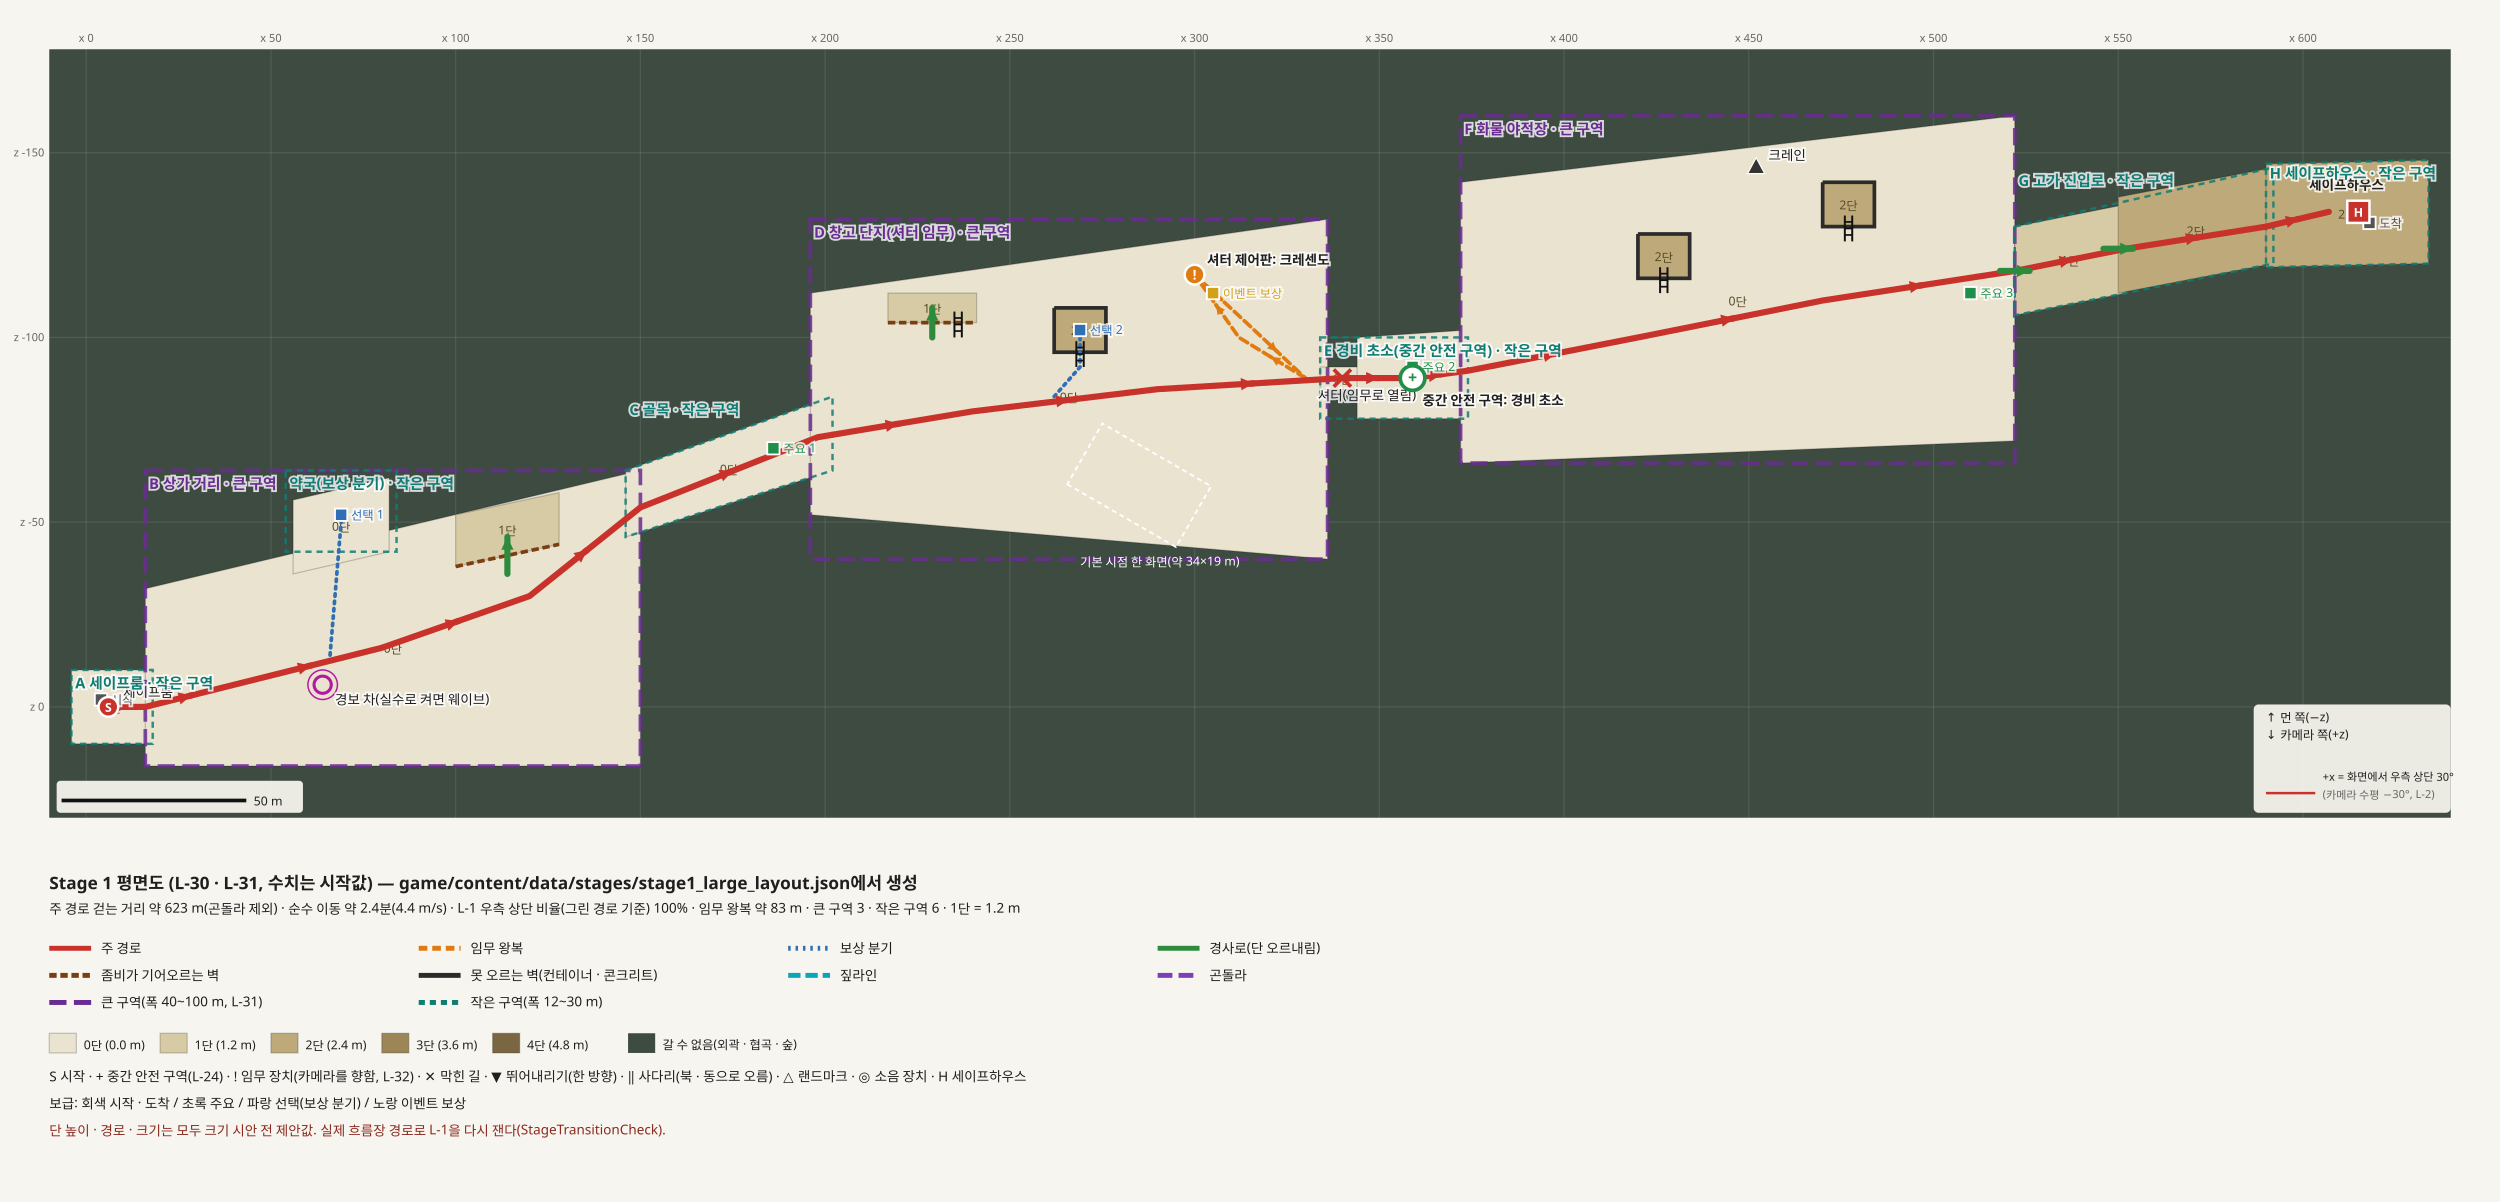
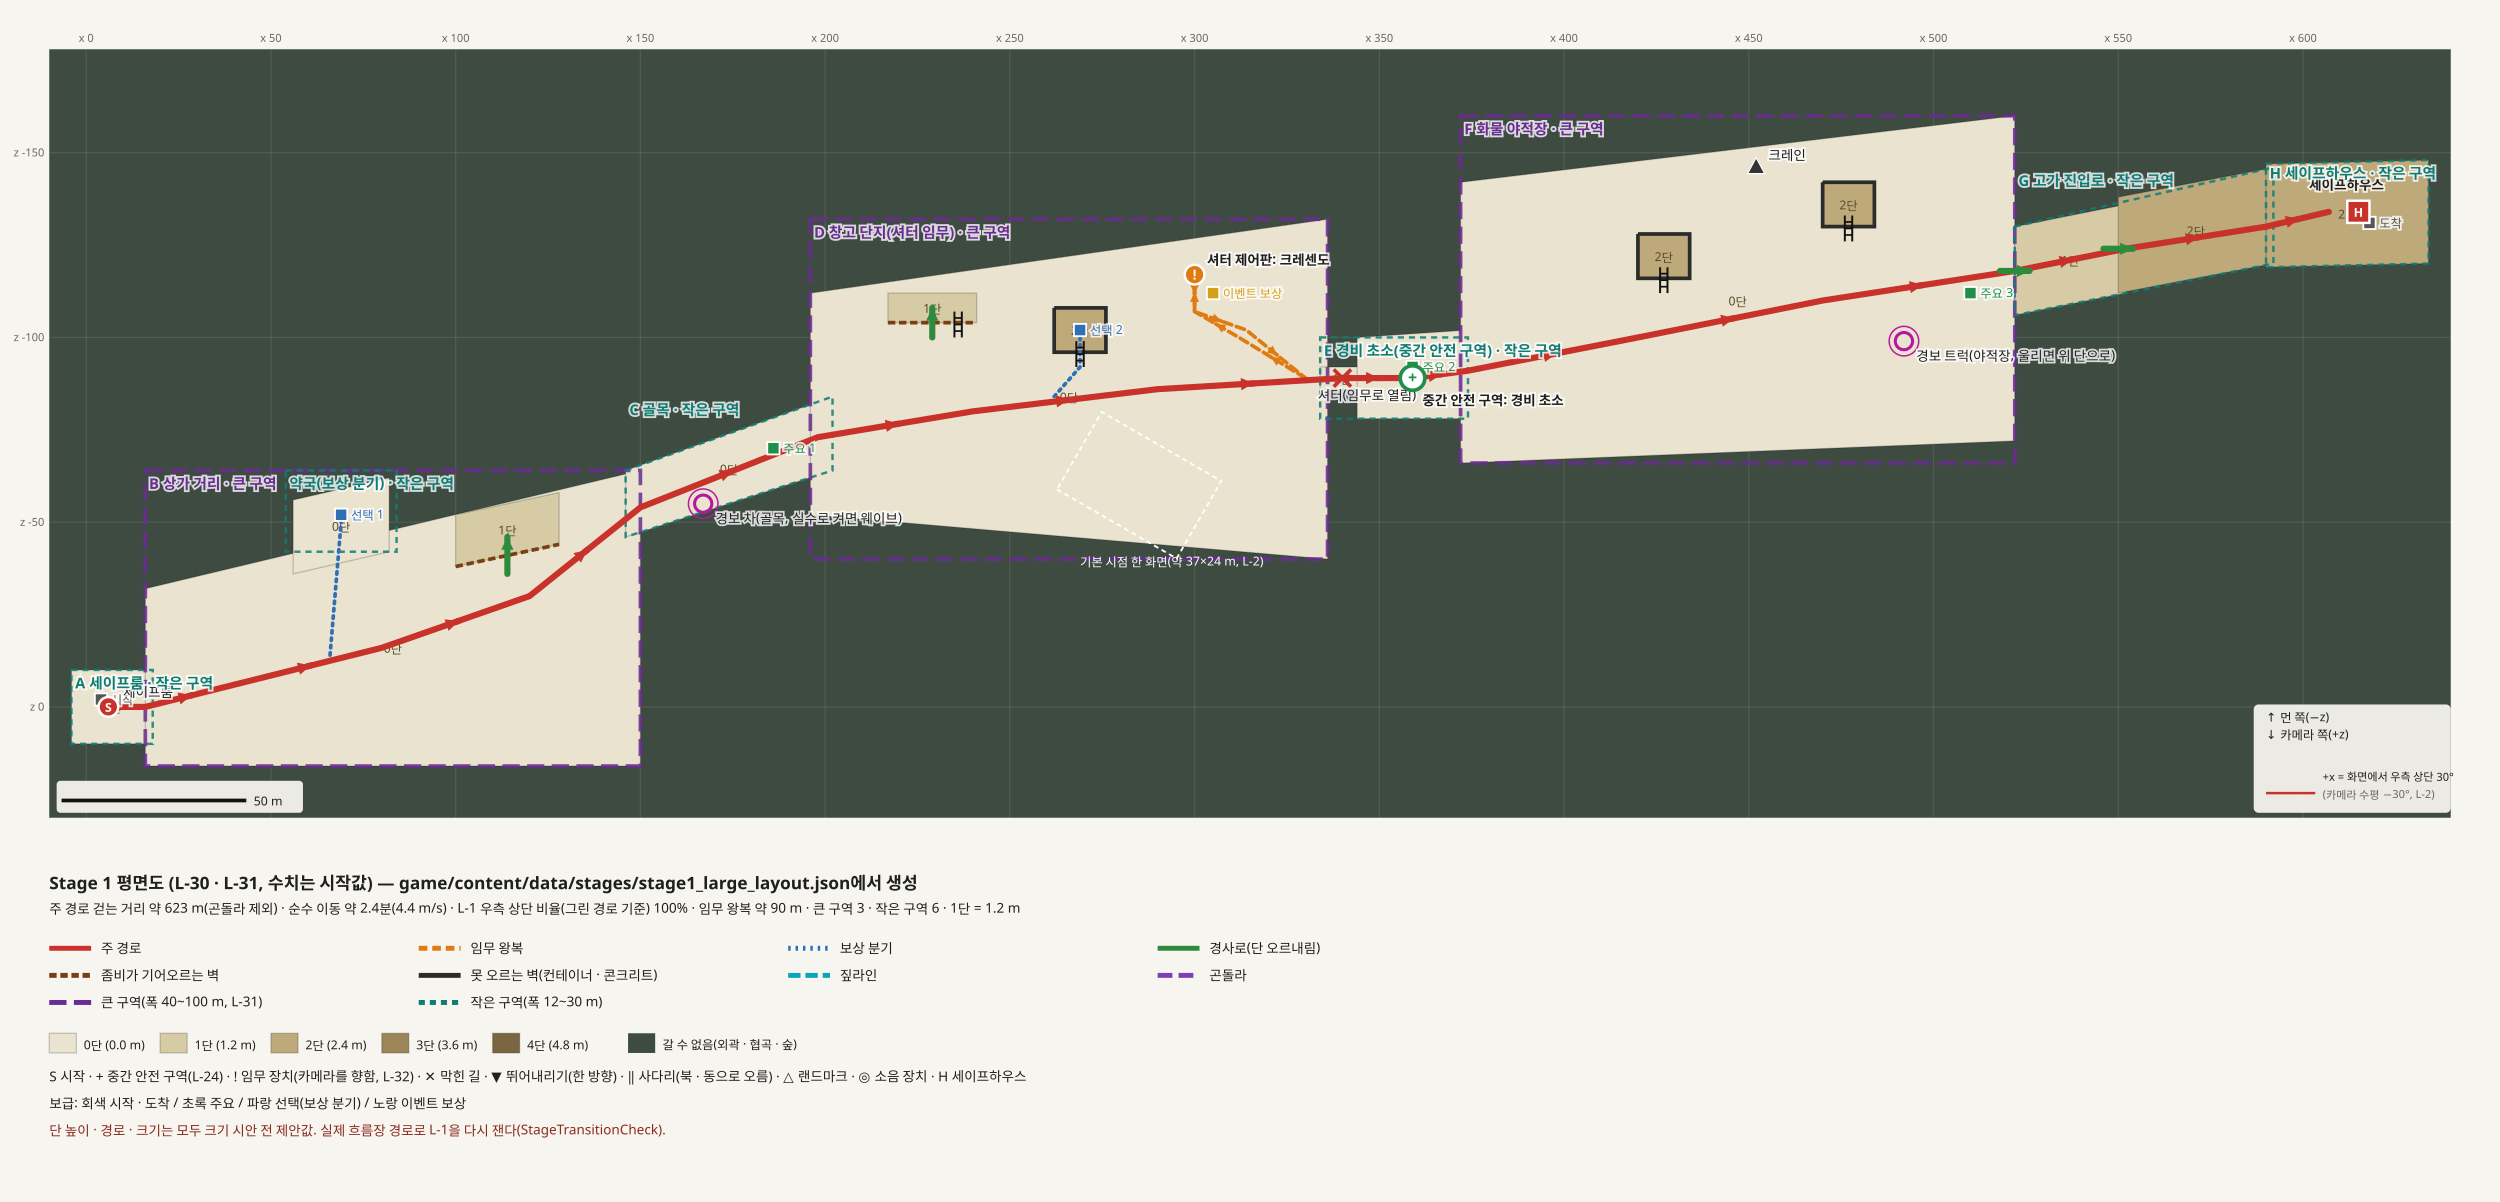
<svg xmlns="http://www.w3.org/2000/svg" width="2030" height="976" viewBox="0 0 2030 976" font-family="Noto Sans KR, Malgun Gothic, WenQuanYi Zen Hei, sans-serif">
  <rect width="100%" height="100%" fill="#f7f5ef" />
  <rect x="40" y="40" width="1950" height="624" fill="#3d4b40" />
  <line x1="70.0" y1="40.0" x2="70.0" y2="664.0" stroke="#ffffff18" stroke-width="1" />
  <text x="70.0" y="34.0" font-size="9" fill="#666" text-anchor="middle" font-weight="normal">x 0</text>
  <line x1="220.0" y1="40.0" x2="220.0" y2="664.0" stroke="#ffffff18" stroke-width="1" />
  <text x="220.0" y="34.0" font-size="9" fill="#666" text-anchor="middle" font-weight="normal">x 50</text>
  <line x1="370.0" y1="40.0" x2="370.0" y2="664.0" stroke="#ffffff18" stroke-width="1" />
  <text x="370.0" y="34.0" font-size="9" fill="#666" text-anchor="middle" font-weight="normal">x 100</text>
  <line x1="520.0" y1="40.0" x2="520.0" y2="664.0" stroke="#ffffff18" stroke-width="1" />
  <text x="520.0" y="34.0" font-size="9" fill="#666" text-anchor="middle" font-weight="normal">x 150</text>
  <line x1="670.0" y1="40.0" x2="670.0" y2="664.0" stroke="#ffffff18" stroke-width="1" />
  <text x="670.0" y="34.0" font-size="9" fill="#666" text-anchor="middle" font-weight="normal">x 200</text>
  <line x1="820.0" y1="40.0" x2="820.0" y2="664.0" stroke="#ffffff18" stroke-width="1" />
  <text x="820.0" y="34.0" font-size="9" fill="#666" text-anchor="middle" font-weight="normal">x 250</text>
  <line x1="970.0" y1="40.0" x2="970.0" y2="664.0" stroke="#ffffff18" stroke-width="1" />
  <text x="970.0" y="34.0" font-size="9" fill="#666" text-anchor="middle" font-weight="normal">x 300</text>
  <line x1="1120.0" y1="40.0" x2="1120.0" y2="664.0" stroke="#ffffff18" stroke-width="1" />
  <text x="1120.0" y="34.0" font-size="9" fill="#666" text-anchor="middle" font-weight="normal">x 350</text>
  <line x1="1270.0" y1="40.0" x2="1270.0" y2="664.0" stroke="#ffffff18" stroke-width="1" />
  <text x="1270.0" y="34.0" font-size="9" fill="#666" text-anchor="middle" font-weight="normal">x 400</text>
  <line x1="1420.0" y1="40.0" x2="1420.0" y2="664.0" stroke="#ffffff18" stroke-width="1" />
  <text x="1420.0" y="34.0" font-size="9" fill="#666" text-anchor="middle" font-weight="normal">x 450</text>
  <line x1="1570.0" y1="40.0" x2="1570.0" y2="664.0" stroke="#ffffff18" stroke-width="1" />
  <text x="1570.0" y="34.0" font-size="9" fill="#666" text-anchor="middle" font-weight="normal">x 500</text>
  <line x1="1720.0" y1="40.0" x2="1720.0" y2="664.0" stroke="#ffffff18" stroke-width="1" />
  <text x="1720.0" y="34.0" font-size="9" fill="#666" text-anchor="middle" font-weight="normal">x 550</text>
  <line x1="1870.0" y1="40.0" x2="1870.0" y2="664.0" stroke="#ffffff18" stroke-width="1" />
  <text x="1870.0" y="34.0" font-size="9" fill="#666" text-anchor="middle" font-weight="normal">x 600</text>
  <line x1="40.0" y1="124.0" x2="1990.0" y2="124.0" stroke="#ffffff18" stroke-width="1" />
  <text x="36.0" y="127.0" font-size="9" fill="#666" text-anchor="end" font-weight="normal">z -150</text>
  <line x1="40.0" y1="274.0" x2="1990.0" y2="274.0" stroke="#ffffff18" stroke-width="1" />
  <text x="36.0" y="277.0" font-size="9" fill="#666" text-anchor="end" font-weight="normal">z -100</text>
  <line x1="40.0" y1="424.0" x2="1990.0" y2="424.0" stroke="#ffffff18" stroke-width="1" />
  <text x="36.0" y="427.0" font-size="9" fill="#666" text-anchor="end" font-weight="normal">z -50</text>
  <line x1="40.0" y1="574.0" x2="1990.0" y2="574.0" stroke="#ffffff18" stroke-width="1" />
  <text x="36.0" y="577.0" font-size="9" fill="#666" text-anchor="end" font-weight="normal">z 0</text>
  <polygon points="58.0,544.0 124.0,544.0 124.0,604.0 58.0,604.0" fill="#e9e3cf" stroke="#00000033" stroke-width="1" />
  <polygon points="118.0,478.0 520.0,382.0 520.0,622.0 118.0,622.0" fill="#e9e3cf" stroke="#00000033" stroke-width="1" />
  <polygon points="238.0,466.0 316.0,448.0 316.0,388.0 238.0,406.0" fill="#e9e3cf" stroke="#00000033" stroke-width="1" />
  <polygon points="370.0,418.0 454.0,400.0 454.0,442.0 370.0,460.0" fill="#d6cba4" stroke="#00000033" stroke-width="1" />
  <polygon points="508.0,382.0 676.0,322.0 676.0,382.0 508.0,436.0" fill="#e9e3cf" stroke="#00000033" stroke-width="1" />
  <polygon points="658.0,238.0 1078.0,178.0 1078.0,454.0 658.0,418.0" fill="#e9e3cf" stroke="#00000033" stroke-width="1" />
  <polygon points="721.0,238.0 793.0,238.0 793.0,262.0 721.0,262.0" fill="#d6cba4" stroke="#00000033" stroke-width="1" />
  <polygon points="856.0,250.0 898.0,250.0 898.0,286.0 856.0,286.0" fill="#bda97a" stroke="#00000033" stroke-width="1" />
  <polygon points="1072.0,298.0 1108.0,298.0 1108.0,316.0 1072.0,316.0" fill="#e9e3cf" stroke="#00000033" stroke-width="1" />
  <polygon points="1102.0,274.0 1192.0,268.0 1192.0,340.0 1102.0,340.0" fill="#e9e3cf" stroke="#00000033" stroke-width="1" />
  <polygon points="1186.0,148.0 1636.0,94.0 1636.0,358.0 1186.0,376.0" fill="#e9e3cf" stroke="#00000033" stroke-width="1" />
  <polygon points="1330.0,190.0 1372.0,190.0 1372.0,226.0 1330.0,226.0" fill="#bda97a" stroke="#00000033" stroke-width="1" />
  <polygon points="1480.0,148.0 1522.0,148.0 1522.0,184.0 1480.0,184.0" fill="#bda97a" stroke="#00000033" stroke-width="1" />
  <polygon points="1636.0,184.0 1726.0,166.0 1726.0,238.0 1636.0,256.0" fill="#d6cba4" stroke="#00000033" stroke-width="1" />
  <polygon points="1720.0,160.0 1846.0,136.0 1846.0,214.0 1720.0,238.0" fill="#bda97a" stroke="#00000033" stroke-width="1" />
  <polygon points="1840.0,133.0 1972.0,130.0 1972.0,214.0 1840.0,217.0" fill="#bda97a" stroke="#00000033" stroke-width="1" />
  <polygon points="58.0,544.0 124.0,544.0 124.0,604.0 58.0,604.0" fill="none" stroke="#0f7d74" stroke-width="2" stroke-dasharray="5,4" opacity=".85" />
  <polygon points="118.0,382.0 520.0,382.0 520.0,622.0 118.0,622.0" fill="none" stroke="#6a2c91" stroke-width="3" stroke-dasharray="14,6" opacity=".85" />
  <polygon points="232.0,382.0 322.0,382.0 322.0,448.0 232.0,448.0" fill="none" stroke="#0f7d74" stroke-width="2" stroke-dasharray="5,4" opacity=".85" />
  <polygon points="508.0,382.0 676.0,322.0 676.0,382.0 508.0,436.0" fill="none" stroke="#0f7d74" stroke-width="2" stroke-dasharray="5,4" opacity=".85" />
  <polygon points="658.0,178.0 1078.0,178.0 1078.0,454.0 658.0,454.0" fill="none" stroke="#6a2c91" stroke-width="3" stroke-dasharray="14,6" opacity=".85" />
  <polygon points="1072.0,274.0 1192.0,274.0 1192.0,340.0 1072.0,340.0" fill="none" stroke="#0f7d74" stroke-width="2" stroke-dasharray="5,4" opacity=".85" />
  <polygon points="1186.0,94.0 1636.0,94.0 1636.0,376.0 1186.0,376.0" fill="none" stroke="#6a2c91" stroke-width="3" stroke-dasharray="14,6" opacity=".85" />
  <polygon points="1636.0,184.0 1846.0,136.0 1846.0,214.0 1636.0,256.0" fill="none" stroke="#0f7d74" stroke-width="2" stroke-dasharray="5,4" opacity=".85" />
  <polygon points="1840.0,133.0 1972.0,130.0 1972.0,214.0 1840.0,217.0" fill="none" stroke="#0f7d74" stroke-width="2" stroke-dasharray="5,4" opacity=".85" />
  <text x="91.0" y="578.0" font-size="10" fill="#5a4a2a" text-anchor="middle" font-weight="normal">0단</text>
  <text x="319.0" y="530.0" font-size="10" fill="#5a4a2a" text-anchor="middle" font-weight="normal">0단</text>
  <text x="277.0" y="431.0" font-size="10" fill="#5a4a2a" text-anchor="middle" font-weight="normal">0단</text>
  <text x="412.0" y="434.0" font-size="10" fill="#5a4a2a" text-anchor="middle" font-weight="normal">1단</text>
  <text x="592.0" y="384.5" font-size="10" fill="#5a4a2a" text-anchor="middle" font-weight="normal">0단</text>
  <text x="868.0" y="326.0" font-size="10" fill="#5a4a2a" text-anchor="middle" font-weight="normal">0단</text>
  <text x="757.0" y="254.0" font-size="10" fill="#5a4a2a" text-anchor="middle" font-weight="normal">1단</text>
  <text x="877.0" y="272.0" font-size="10" fill="#5a4a2a" text-anchor="middle" font-weight="normal">2단</text>
  <text x="1090.0" y="311.0" font-size="10" fill="#5a4a2a" text-anchor="middle" font-weight="normal">0단</text>
  <text x="1147.0" y="309.5" font-size="10" fill="#5a4a2a" text-anchor="middle" font-weight="normal">0단</text>
  <text x="1411.0" y="248.0" font-size="10" fill="#5a4a2a" text-anchor="middle" font-weight="normal">0단</text>
  <text x="1351.0" y="212.0" font-size="10" fill="#5a4a2a" text-anchor="middle" font-weight="normal">2단</text>
  <text x="1501.0" y="170.0" font-size="10" fill="#5a4a2a" text-anchor="middle" font-weight="normal">2단</text>
  <text x="1681.0" y="215.0" font-size="10" fill="#5a4a2a" text-anchor="middle" font-weight="normal">1단</text>
  <text x="1783.0" y="191.0" font-size="10" fill="#5a4a2a" text-anchor="middle" font-weight="normal">2단</text>
  <text x="1906.0" y="177.5" font-size="10" fill="#5a4a2a" text-anchor="middle" font-weight="normal">2단</text>
  <polyline points="856.0,250.0 898.0,250.0 898.0,286.0 856.0,286.0 856.0,250.0" fill="none" stroke="#2b2b2b" stroke-width="3" />
  <polyline points="1330.0,190.0 1372.0,190.0 1372.0,226.0 1330.0,226.0 1330.0,190.0" fill="none" stroke="#2b2b2b" stroke-width="3" />
  <polyline points="1480.0,148.0 1522.0,148.0 1522.0,184.0 1480.0,184.0 1480.0,148.0" fill="none" stroke="#2b2b2b" stroke-width="3" />
  <polyline points="721.0,262.0 793.0,262.0" fill="none" stroke="#7a3e12" stroke-width="3" stroke-dasharray="6,3" />
  <polyline points="370.0,460.0 454.0,442.0" fill="none" stroke="#7a3e12" stroke-width="3" stroke-dasharray="6,3" />
-   <polygon points="866.6,393.2 954.9,444.2 983.4,394.8 895.1,343.8" fill="none" stroke="#ffffff" stroke-width="1.5" stroke-dasharray="4,3" />
-   <text x="877.0" y="460.0" font-size="10" fill="#ffffff" text-anchor="start" font-weight="normal">기본 시점 한 화면(약 34×19 m)</text>
+   <polygon points="858.3,397.4 955.4,453.5 991.7,390.6 894.6,334.5" fill="none" stroke="#ffffff" stroke-width="1.5" stroke-dasharray="4,3" />
+   <text x="877.0" y="460.0" font-size="10" fill="#ffffff" text-anchor="start" font-weight="normal">기본 시점 한 화면(약 37×24 m, L-2)</text>
  <polyline points="268.0,532.0 277.0,424.0" fill="none" stroke="#2f6fb5" stroke-width="3" stroke-dasharray="2,4" stroke-linejoin="round" stroke-linecap="round" />
  <polyline points="856.0,322.0 877.0,298.0 877.0,268.0" fill="none" stroke="#2f6fb5" stroke-width="3" stroke-dasharray="2,4" stroke-linejoin="round" stroke-linecap="round" />
-   <polyline points="1060.0,307.0 1006.0,274.0 970.0,223.0" fill="none" stroke="#e07b12" stroke-width="3" stroke-dasharray="7,4" stroke-linejoin="round" stroke-linecap="round" />
+   <polyline points="1060.0,307.0 1006.0,274.0 970.0,253.0 970.0,223.0" fill="none" stroke="#e07b12" stroke-width="3" stroke-dasharray="7,4" stroke-linejoin="round" stroke-linecap="round" />
  <line x1="1033.0" y1="290.5" x2="1031.9" y2="289.8" stroke="#e07b12" stroke-width="3" stroke-linecap="round" />
  <polygon points="1031.9,289.8 1040.4,290.7 1036.5,297.0" fill="#e07b12" />
-   <line x1="988.0" y1="248.5" x2="987.3" y2="247.5" stroke="#e07b12" stroke-width="3" stroke-linecap="round" />
-   <polygon points="987.3,247.5 994.7,251.6 988.7,255.9" fill="#e07b12" />
-   <polyline points="970.0,223.0 1012.0,262.0 1060.0,307.0" fill="none" stroke="#e07b12" stroke-width="3" stroke-dasharray="7,4" stroke-linejoin="round" stroke-linecap="round" />
-   <line x1="991.0" y1="242.5" x2="991.8" y2="243.3" stroke="#e07b12" stroke-width="3" stroke-linecap="round" />
-   <polygon points="991.8,243.3 983.7,240.8 988.7,235.4" fill="#e07b12" />
-   <line x1="1036.0" y1="284.5" x2="1037.0" y2="285.4" stroke="#e07b12" stroke-width="3" stroke-linecap="round" />
-   <polygon points="1037.0,285.4 1028.8,282.9 1033.9,277.5" fill="#e07b12" />
+   <line x1="988.0" y1="263.5" x2="987.3" y2="263.1" stroke="#e07b12" stroke-width="3" stroke-linecap="round" />
+   <polygon points="987.3,263.1 995.8,263.7 992.0,270.1" fill="#e07b12" />
+   <line x1="970.0" y1="238.0" x2="970.0" y2="237.4" stroke="#e07b12" stroke-width="3" stroke-linecap="round" />
+   <polygon points="970.0,237.4 973.7,245.1 966.3,245.1" fill="#e07b12" />
+   <polyline points="970.0,223.0 970.0,253.0 1012.0,268.0 1060.0,307.0" fill="none" stroke="#e07b12" stroke-width="3" stroke-dasharray="7,4" stroke-linejoin="round" stroke-linecap="round" />
+   <line x1="970.0" y1="238.0" x2="970.0" y2="238.6" stroke="#e07b12" stroke-width="3" stroke-linecap="round" />
+   <polygon points="970.0,238.6 966.3,230.9 973.7,230.9" fill="#e07b12" />
+   <line x1="991.0" y1="260.5" x2="991.8" y2="260.8" stroke="#e07b12" stroke-width="3" stroke-linecap="round" />
+   <polygon points="991.8,260.8 983.4,261.7 985.9,254.7" fill="#e07b12" />
+   <line x1="1036.0" y1="287.5" x2="1037.0" y2="288.3" stroke="#e07b12" stroke-width="3" stroke-linecap="round" />
+   <polygon points="1037.0,288.3 1028.7,286.3 1033.4,280.6" fill="#e07b12" />
  <polyline points="88.0,574.0 118.0,574.0 190.0,556.0 310.0,526.0 430.0,484.0 520.0,412.0 664.0,355.0 790.0,334.0 940.0,316.0 1090.0,307.0 1147.0,307.0 1192.0,301.0 1330.0,274.0 1480.0,244.0 1636.0,220.0 1726.0,202.0 1840.0,184.0 1891.0,172.0" fill="none" stroke="#c8322a" stroke-width="5" stroke-linejoin="round" stroke-linecap="round" />
  <line x1="103.0" y1="574.0" x2="103.6" y2="574.0" stroke="#c8322a" stroke-width="5" stroke-linecap="round" />
  <polygon points="103.6,574.0 93.2,579.0 93.2,569.0" fill="#c8322a" />
  <line x1="154.0" y1="565.0" x2="155.4" y2="564.6" stroke="#c8322a" stroke-width="5" stroke-linecap="round" />
  <polygon points="155.4,564.6 146.6,572.0 144.2,562.3" fill="#c8322a" />
  <line x1="250.0" y1="541.0" x2="252.4" y2="540.4" stroke="#c8322a" stroke-width="5" stroke-linecap="round" />
  <polygon points="252.4,540.4 243.6,547.8 241.1,538.1" fill="#c8322a" />
  <line x1="370.0" y1="505.0" x2="372.4" y2="504.2" stroke="#c8322a" stroke-width="5" stroke-linecap="round" />
  <polygon points="372.4,504.2 364.3,512.3 361.0,502.9" fill="#c8322a" />
  <line x1="475.0" y1="448.0" x2="476.8" y2="446.6" stroke="#c8322a" stroke-width="5" stroke-linecap="round" />
  <polygon points="476.8,446.6 471.8,456.9 465.6,449.1" fill="#c8322a" />
  <line x1="592.0" y1="383.5" x2="594.9" y2="382.4" stroke="#c8322a" stroke-width="5" stroke-linecap="round" />
  <polygon points="594.9,382.4 587.1,390.8 583.4,381.5" fill="#c8322a" />
  <line x1="727.0" y1="344.5" x2="729.5" y2="344.1" stroke="#c8322a" stroke-width="5" stroke-linecap="round" />
  <polygon points="729.5,344.1 720.1,350.7 718.5,340.8" fill="#c8322a" />
  <line x1="865.0" y1="325.0" x2="868.0" y2="324.6" stroke="#c8322a" stroke-width="5" stroke-linecap="round" />
  <polygon points="868.0,324.6 858.3,330.8 857.1,320.9" fill="#c8322a" />
  <line x1="1015.0" y1="311.5" x2="1018.0" y2="311.3" stroke="#c8322a" stroke-width="5" stroke-linecap="round" />
  <polygon points="1018.0,311.3 1008.0,316.9 1007.4,306.9" fill="#c8322a" />
  <line x1="1118.5" y1="307.0" x2="1119.6" y2="307.0" stroke="#c8322a" stroke-width="5" stroke-linecap="round" />
  <polygon points="1119.6,307.0 1109.3,312.0 1109.3,302.0" fill="#c8322a" />
  <line x1="1169.5" y1="304.0" x2="1170.4" y2="303.9" stroke="#c8322a" stroke-width="5" stroke-linecap="round" />
  <polygon points="1170.4,303.9 1160.8,310.2 1159.5,300.3" fill="#c8322a" />
  <line x1="1261.0" y1="287.5" x2="1263.8" y2="287.0" stroke="#c8322a" stroke-width="5" stroke-linecap="round" />
  <polygon points="1263.8,287.0 1254.6,293.9 1252.6,284.0" fill="#c8322a" />
  <line x1="1405.0" y1="259.0" x2="1408.0" y2="258.4" stroke="#c8322a" stroke-width="5" stroke-linecap="round" />
  <polygon points="1408.0,258.4 1398.8,265.3 1396.9,255.5" fill="#c8322a" />
  <line x1="1558.0" y1="232.0" x2="1561.1" y2="231.5" stroke="#c8322a" stroke-width="5" stroke-linecap="round" />
  <polygon points="1561.1,231.5 1551.6,238.0 1550.1,228.2" fill="#c8322a" />
  <line x1="1681.0" y1="211.0" x2="1682.8" y2="210.6" stroke="#c8322a" stroke-width="5" stroke-linecap="round" />
  <polygon points="1682.8,210.6 1673.6,217.6 1671.7,207.8" fill="#c8322a" />
  <line x1="1783.0" y1="193.0" x2="1785.3" y2="192.6" stroke="#c8322a" stroke-width="5" stroke-linecap="round" />
  <polygon points="1785.3,192.6 1775.8,199.2 1774.3,189.3" fill="#c8322a" />
  <line x1="1865.5" y1="178.0" x2="1866.5" y2="177.8" stroke="#c8322a" stroke-width="5" stroke-linecap="round" />
  <polygon points="1866.5,177.8 1857.6,185.0 1855.3,175.3" fill="#c8322a" />
  <line x1="412.0" y1="466.0" x2="412.0" y2="436.0" stroke="#2e8b3e" stroke-width="5" stroke-linecap="round" />
  <polygon points="412.0,436.0 417.0,446.4 407.0,446.4" fill="#2e8b3e" />
  <line x1="757.0" y1="274.0" x2="757.0" y2="250.0" stroke="#2e8b3e" stroke-width="5" stroke-linecap="round" />
  <polygon points="757.0,250.0 762.0,260.4 752.0,260.4" fill="#2e8b3e" />
  <line x1="880.0" y1="298.0" x2="880.0" y2="277.0" stroke="#111" stroke-width="1.6" />
  <line x1="874.0" y1="298.0" x2="874.0" y2="277.0" stroke="#111" stroke-width="1.6" />
  <line x1="880.0" y1="292.8" x2="874.0" y2="292.8" stroke="#111" stroke-width="1.4" />
  <line x1="880.0" y1="287.5" x2="874.0" y2="287.5" stroke="#111" stroke-width="1.4" />
  <line x1="880.0" y1="282.2" x2="874.0" y2="282.2" stroke="#111" stroke-width="1.4" />
  <line x1="1354.0" y1="238.0" x2="1354.0" y2="217.0" stroke="#111" stroke-width="1.6" />
  <line x1="1348.0" y1="238.0" x2="1348.0" y2="217.0" stroke="#111" stroke-width="1.6" />
  <line x1="1354.0" y1="232.8" x2="1348.0" y2="232.8" stroke="#111" stroke-width="1.4" />
  <line x1="1354.0" y1="227.5" x2="1348.0" y2="227.5" stroke="#111" stroke-width="1.4" />
  <line x1="1354.0" y1="222.2" x2="1348.0" y2="222.2" stroke="#111" stroke-width="1.4" />
  <line x1="1504.0" y1="196.0" x2="1504.0" y2="175.0" stroke="#111" stroke-width="1.6" />
  <line x1="1498.0" y1="196.0" x2="1498.0" y2="175.0" stroke="#111" stroke-width="1.6" />
  <line x1="1504.0" y1="190.8" x2="1498.0" y2="190.8" stroke="#111" stroke-width="1.4" />
  <line x1="1504.0" y1="185.5" x2="1498.0" y2="185.5" stroke="#111" stroke-width="1.4" />
  <line x1="1504.0" y1="180.2" x2="1498.0" y2="180.2" stroke="#111" stroke-width="1.4" />
  <line x1="781.0" y1="274.0" x2="781.0" y2="253.0" stroke="#111" stroke-width="1.6" />
  <line x1="775.0" y1="274.0" x2="775.0" y2="253.0" stroke="#111" stroke-width="1.6" />
  <line x1="781.0" y1="268.8" x2="775.0" y2="268.8" stroke="#111" stroke-width="1.4" />
  <line x1="781.0" y1="263.5" x2="775.0" y2="263.5" stroke="#111" stroke-width="1.4" />
  <line x1="781.0" y1="258.2" x2="775.0" y2="258.2" stroke="#111" stroke-width="1.4" />
  <line x1="1624.0" y1="220.0" x2="1648.0" y2="220.0" stroke="#2e8b3e" stroke-width="5" stroke-linecap="round" />
  <polygon points="1648.0,220.0 1637.6,225.0 1637.6,215.0" fill="#2e8b3e" />
  <line x1="1708.0" y1="202.0" x2="1732.0" y2="202.0" stroke="#2e8b3e" stroke-width="5" stroke-linecap="round" />
  <polygon points="1732.0,202.0 1721.6,207.0 1721.6,197.0" fill="#2e8b3e" />
  <rect x="77.0" y="563.0" width="10" height="10" fill="#555555" stroke="#fff" stroke-width="1.5" />
  <text x="90.0" y="572.0" font-size="10" fill="#555555" text-anchor="start" font-weight="normal" stroke="#ffffffcc" stroke-width="3" paint-order="stroke">시작</text>
  <rect x="272.0" y="413.0" width="10" height="10" fill="#2f6fb5" stroke="#fff" stroke-width="1.5" />
  <text x="285.0" y="422.0" font-size="10" fill="#2f6fb5" text-anchor="start" font-weight="normal" stroke="#ffffffcc" stroke-width="3" paint-order="stroke">선택 1</text>
  <rect x="623.0" y="359.0" width="10" height="10" fill="#1f8f4a" stroke="#fff" stroke-width="1.5" />
  <text x="636.0" y="368.0" font-size="10" fill="#1f8f4a" text-anchor="start" font-weight="normal" stroke="#ffffffcc" stroke-width="3" paint-order="stroke">주요 1</text>
  <rect x="872.0" y="263.0" width="10" height="10" fill="#2f6fb5" stroke="#fff" stroke-width="1.5" />
  <text x="885.0" y="272.0" font-size="10" fill="#2f6fb5" text-anchor="start" font-weight="normal" stroke="#ffffffcc" stroke-width="3" paint-order="stroke">선택 2</text>
  <rect x="980.0" y="233.0" width="10" height="10" fill="#d4a017" stroke="#fff" stroke-width="1.5" />
  <text x="993.0" y="242.0" font-size="10" fill="#d4a017" text-anchor="start" font-weight="normal" stroke="#ffffffcc" stroke-width="3" paint-order="stroke">이벤트 보상</text>
  <rect x="1142.0" y="293.0" width="10" height="10" fill="#1f8f4a" stroke="#fff" stroke-width="1.5" />
  <text x="1155.0" y="302.0" font-size="10" fill="#1f8f4a" text-anchor="start" font-weight="normal" stroke="#ffffffcc" stroke-width="3" paint-order="stroke">주요 2</text>
  <rect x="1595.0" y="233.0" width="10" height="10" fill="#1f8f4a" stroke="#fff" stroke-width="1.5" />
  <text x="1608.0" y="242.0" font-size="10" fill="#1f8f4a" text-anchor="start" font-weight="normal" stroke="#ffffffcc" stroke-width="3" paint-order="stroke">주요 3</text>
  <rect x="1919.0" y="176.0" width="10" height="10" fill="#555555" stroke="#fff" stroke-width="1.5" />
  <text x="1932.0" y="185.0" font-size="10" fill="#555555" text-anchor="start" font-weight="normal" stroke="#ffffffcc" stroke-width="3" paint-order="stroke">도착</text>
  <circle cx="88.0" cy="574.0" r="8" fill="#c8322a" stroke="#fff" stroke-width="2" />
  <text x="88.0" y="578.0" font-size="10" fill="#fff" text-anchor="middle" font-weight="bold">S</text>
  <text x="100.0" y="566.0" font-size="11" fill="#1f1f1f" text-anchor="start" font-weight="normal" stroke="#ffffffcc" stroke-width="3" paint-order="stroke">세이프룸</text>
  <text x="100.0" y="566.0" font-size="11" fill="#1f1f1f" text-anchor="start" font-weight="normal" stroke="#ffffffcc" stroke-width="3" paint-order="stroke" />
-   <circle cx="262.0" cy="556.0" r="7" fill="none" stroke="#b5179e" stroke-width="2.5" />
-   <circle cx="262.0" cy="556.0" r="12" fill="none" stroke="#b5179e" stroke-width="1.2" />
-   <text x="272.0" y="572.0" font-size="11" fill="#1f1f1f" text-anchor="start" font-weight="normal" stroke="#ffffffcc" stroke-width="3" paint-order="stroke">경보 차(실수로 켜면 웨이브)</text>
+   <circle cx="571.0" cy="409.0" r="7" fill="none" stroke="#b5179e" stroke-width="2.5" />
+   <circle cx="571.0" cy="409.0" r="12" fill="none" stroke="#b5179e" stroke-width="1.2" />
+   <text x="581.0" y="425.0" font-size="11" fill="#1f1f1f" text-anchor="start" font-weight="normal" stroke="#ffffffcc" stroke-width="3" paint-order="stroke">경보 차(골목, 실수로 켜면 웨이브)</text>
  <line x1="1083.0" y1="300.0" x2="1097.0" y2="314.0" stroke="#c8322a" stroke-width="3" />
  <line x1="1083.0" y1="314.0" x2="1097.0" y2="300.0" stroke="#c8322a" stroke-width="3" />
  <text x="1070.0" y="325.0" font-size="11" fill="#1f1f1f" text-anchor="start" font-weight="normal" stroke="#ffffffcc" stroke-width="3" paint-order="stroke">셔터(임무로 열림)</text>
  <circle cx="970.0" cy="223.0" r="8" fill="#e07b12" stroke="#fff" stroke-width="2" />
  <text x="970.0" y="227.0" font-size="11" fill="#fff" text-anchor="middle" font-weight="bold">!</text>
  <text x="980.0" y="215.0" font-size="11" fill="#1f1f1f" text-anchor="start" font-weight="bold" stroke="#ffffffcc" stroke-width="3" paint-order="stroke">셔터 제어판: 크레센도</text>
  <circle cx="1147.0" cy="307.0" r="10" fill="#ffffff" stroke="#1f8f4a" stroke-width="3" />
  <text x="1147.0" y="311.0" font-size="13" fill="#1f8f4a" text-anchor="middle" font-weight="bold">+</text>
  <text x="1155.0" y="329.0" font-size="11" fill="#1f1f1f" text-anchor="start" font-weight="bold" stroke="#ffffffcc" stroke-width="3" paint-order="stroke">중간 안전 구역: 경비 초소</text>
  <polygon points="1426.0,128.0 1433.0,141.0 1419.0,141.0" fill="#333" stroke="#fff" stroke-width="1" />
  <text x="1436.0" y="130.0" font-size="11" fill="#1f1f1f" text-anchor="start" font-weight="normal" stroke="#ffffffcc" stroke-width="3" paint-order="stroke">크레인</text>
  <rect x="1906.0" y="163.0" width="18" height="18" fill="#c8322a" stroke="#fff" stroke-width="2" />
  <text x="1915.0" y="176.0" font-size="10" fill="#fff" text-anchor="middle" font-weight="bold">H</text>
  <text x="1875.0" y="154.0" font-size="11" fill="#1f1f1f" text-anchor="start" font-weight="bold" stroke="#ffffffcc" stroke-width="3" paint-order="stroke">세이프하우스</text>
+   <circle cx="1546.0" cy="277.0" r="7" fill="none" stroke="#b5179e" stroke-width="2.5" />
+   <circle cx="1546.0" cy="277.0" r="12" fill="none" stroke="#b5179e" stroke-width="1.2" />
+   <text x="1556.0" y="293.0" font-size="11" fill="#1f1f1f" text-anchor="start" font-weight="normal" stroke="#ffffffcc" stroke-width="3" paint-order="stroke">경보 트럭(야적장, 울리면 위 단으로)</text>
  <text x="61.0" y="559.0" font-size="12" fill="#0f7d74" text-anchor="start" font-weight="bold" stroke="#ffffffcc" stroke-width="3" paint-order="stroke">A 세이프룸 · 작은 구역</text>
  <text x="121.0" y="397.0" font-size="12" fill="#6a2c91" text-anchor="start" font-weight="bold" stroke="#ffffffcc" stroke-width="3" paint-order="stroke">B 상가 거리 · 큰 구역</text>
  <text x="235.0" y="397.0" font-size="12" fill="#0f7d74" text-anchor="start" font-weight="bold" stroke="#ffffffcc" stroke-width="3" paint-order="stroke">약국(보상 분기) · 작은 구역</text>
  <text x="511.0" y="337.0" font-size="12" fill="#0f7d74" text-anchor="start" font-weight="bold" stroke="#ffffffcc" stroke-width="3" paint-order="stroke">C 골목 · 작은 구역</text>
  <text x="661.0" y="193.0" font-size="12" fill="#6a2c91" text-anchor="start" font-weight="bold" stroke="#ffffffcc" stroke-width="3" paint-order="stroke">D 창고 단지(셔터 임무) · 큰 구역</text>
  <text x="1075.0" y="289.0" font-size="12" fill="#0f7d74" text-anchor="start" font-weight="bold" stroke="#ffffffcc" stroke-width="3" paint-order="stroke">E 경비 초소(중간 안전 구역) · 작은 구역</text>
  <text x="1189.0" y="109.0" font-size="12" fill="#6a2c91" text-anchor="start" font-weight="bold" stroke="#ffffffcc" stroke-width="3" paint-order="stroke">F 화물 야적장 · 큰 구역</text>
  <text x="1639.0" y="151.0" font-size="12" fill="#0f7d74" text-anchor="start" font-weight="bold" stroke="#ffffffcc" stroke-width="3" paint-order="stroke">G 고가 진입로 · 작은 구역</text>
  <text x="1843.0" y="145.0" font-size="12" fill="#0f7d74" text-anchor="start" font-weight="bold" stroke="#ffffffcc" stroke-width="3" paint-order="stroke">H 세이프하우스 · 작은 구역</text>
  <rect x="1830.0" y="572.0" width="160" height="88" fill="#f7f5efee" rx="4" />
  <text x="1840.0" y="586.0" font-size="10" fill="#1f1f1f" text-anchor="start" font-weight="normal">↑ 먼 쪽(−z)</text>
  <text x="1840.0" y="600.0" font-size="10" fill="#1f1f1f" text-anchor="start" font-weight="normal">↓ 카메라 쪽(+z)</text>
  <line x1="1840.0" y1="644.0" x2="1880.0" y2="644.0" stroke="#c8322a" stroke-width="2" />
  <text x="1886.0" y="634.0" font-size="9" fill="#1f1f1f" text-anchor="start" font-weight="normal">+x = 화면에서 우측 상단 30°</text>
  <text x="1886.0" y="648.0" font-size="9" fill="#666" text-anchor="start" font-weight="normal">(카메라 수평 −30°, L-2)</text>
  <rect x="46" y="634.0" width="200" height="26" fill="#f7f5efee" rx="3" />
  <line x1="50" y1="650.0" x2="200" y2="650.0" stroke="#111" stroke-width="3" />
  <text x="206.0" y="654.0" font-size="10" fill="#1f1f1f" text-anchor="start" font-weight="normal">50 m</text>
  <text x="40.0" y="722.0" font-size="14" fill="#1f1f1f" text-anchor="start" font-weight="bold">Stage 1 평면도 (L-30 · L-31, 수치는 시작값) — game/content/data/stages/stage1_large_layout.json에서 생성</text>
-   <text x="40.0" y="742.0" font-size="11" fill="#1f1f1f" text-anchor="start" font-weight="normal">주 경로 걷는 거리 약 623 m(곤돌라 제외) · 순수 이동 약 2.4분(4.4 m/s) · L-1 우측 상단 비율(그린 경로 기준) 100% · 임무 왕복 약 83 m · 큰 구역 3 · 작은 구역 6 · 1단 = 1.2 m</text>
+   <text x="40.0" y="742.0" font-size="11" fill="#1f1f1f" text-anchor="start" font-weight="normal">주 경로 걷는 거리 약 623 m(곤돌라 제외) · 순수 이동 약 2.4분(4.4 m/s) · L-1 우측 상단 비율(그린 경로 기준) 100% · 임무 왕복 약 90 m · 큰 구역 3 · 작은 구역 6 · 1단 = 1.2 m</text>
  <line x1="40" y1="770.0" x2="74" y2="770.0" stroke="#c8322a" stroke-width="4" />
  <text x="82.0" y="774.0" font-size="11" fill="#1f1f1f" text-anchor="start" font-weight="normal">주 경로</text>
  <line x1="340" y1="770.0" x2="374" y2="770.0" stroke="#e07b12" stroke-width="4" stroke-dasharray="7,4" />
  <text x="382.0" y="774.0" font-size="11" fill="#1f1f1f" text-anchor="start" font-weight="normal">임무 왕복</text>
  <line x1="640" y1="770.0" x2="674" y2="770.0" stroke="#2f6fb5" stroke-width="4" stroke-dasharray="2,4" />
  <text x="682.0" y="774.0" font-size="11" fill="#1f1f1f" text-anchor="start" font-weight="normal">보상 분기</text>
  <line x1="940" y1="770.0" x2="974" y2="770.0" stroke="#2e8b3e" stroke-width="4" />
  <text x="982.0" y="774.0" font-size="11" fill="#1f1f1f" text-anchor="start" font-weight="normal">경사로(단 오르내림)</text>
  <line x1="40" y1="792.0" x2="74" y2="792.0" stroke="#7a3e12" stroke-width="4" stroke-dasharray="6,3" />
  <text x="82.0" y="796.0" font-size="11" fill="#1f1f1f" text-anchor="start" font-weight="normal">좀비가 기어오르는 벽</text>
  <line x1="340" y1="792.0" x2="374" y2="792.0" stroke="#2b2b2b" stroke-width="4" />
  <text x="382.0" y="796.0" font-size="11" fill="#1f1f1f" text-anchor="start" font-weight="normal">못 오르는 벽(컨테이너 · 콘크리트)</text>
  <line x1="640" y1="792.0" x2="674" y2="792.0" stroke="#0aa5b8" stroke-width="4" stroke-dasharray="10,4" />
  <text x="682.0" y="796.0" font-size="11" fill="#1f1f1f" text-anchor="start" font-weight="normal">짚라인</text>
  <line x1="940" y1="792.0" x2="974" y2="792.0" stroke="#7d3fb8" stroke-width="4" stroke-dasharray="12,5" />
  <text x="982.0" y="796.0" font-size="11" fill="#1f1f1f" text-anchor="start" font-weight="normal">곤돌라</text>
  <line x1="40" y1="814.0" x2="74" y2="814.0" stroke="#6a2c91" stroke-width="4" stroke-dasharray="14,6" />
  <text x="82.0" y="818.0" font-size="11" fill="#1f1f1f" text-anchor="start" font-weight="normal">큰 구역(폭 40~100 m, L-31)</text>
  <line x1="340" y1="814.0" x2="374" y2="814.0" stroke="#0f7d74" stroke-width="4" stroke-dasharray="5,4" />
  <text x="382.0" y="818.0" font-size="11" fill="#1f1f1f" text-anchor="start" font-weight="normal">작은 구역(폭 12~30 m)</text>
  <rect x="40" y="839.0" width="22" height="16" fill="#e9e3cf" stroke="#0003" />
  <text x="68.0" y="852.0" font-size="10" fill="#1f1f1f" text-anchor="start" font-weight="normal">0단 (0.0 m)</text>
  <rect x="130" y="839.0" width="22" height="16" fill="#d6cba4" stroke="#0003" />
  <text x="158.0" y="852.0" font-size="10" fill="#1f1f1f" text-anchor="start" font-weight="normal">1단 (1.2 m)</text>
  <rect x="220" y="839.0" width="22" height="16" fill="#bda97a" stroke="#0003" />
  <text x="248.0" y="852.0" font-size="10" fill="#1f1f1f" text-anchor="start" font-weight="normal">2단 (2.4 m)</text>
  <rect x="310" y="839.0" width="22" height="16" fill="#9c8657" stroke="#0003" />
  <text x="338.0" y="852.0" font-size="10" fill="#1f1f1f" text-anchor="start" font-weight="normal">3단 (3.6 m)</text>
  <rect x="400" y="839.0" width="22" height="16" fill="#7a6640" stroke="#0003" />
  <text x="428.0" y="852.0" font-size="10" fill="#1f1f1f" text-anchor="start" font-weight="normal">4단 (4.8 m)</text>
  <rect x="510" y="839.0" width="22" height="16" fill="#3d4b40" />
  <text x="538.0" y="852.0" font-size="10" fill="#1f1f1f" text-anchor="start" font-weight="normal">갈 수 없음(외곽 · 협곡 · 숲)</text>
  <text x="40.0" y="878.0" font-size="11" fill="#1f1f1f" text-anchor="start" font-weight="normal">S 시작 · + 중간 안전 구역(L-24) · ! 임무 장치(카메라를 향함, L-32) · ✕ 막힌 길 · ▼ 뛰어내리기(한 방향) · ‖ 사다리(북 · 동으로 오름) · △ 랜드마크 · ◎ 소음 장치 · H 세이프하우스</text>
  <text x="40.0" y="900.0" font-size="11" fill="#1f1f1f" text-anchor="start" font-weight="normal">보급: 회색 시작 · 도착 / 초록 주요 / 파랑 선택(보상 분기) / 노랑 이벤트 보상</text>
  <text x="40.0" y="922.0" font-size="11" fill="#8a2a20" text-anchor="start" font-weight="normal">단 높이 · 경로 · 크기는 모두 크기 시안 전 제안값. 실제 흐름장 경로로 L-1을 다시 잰다(StageTransitionCheck).</text>
</svg>
